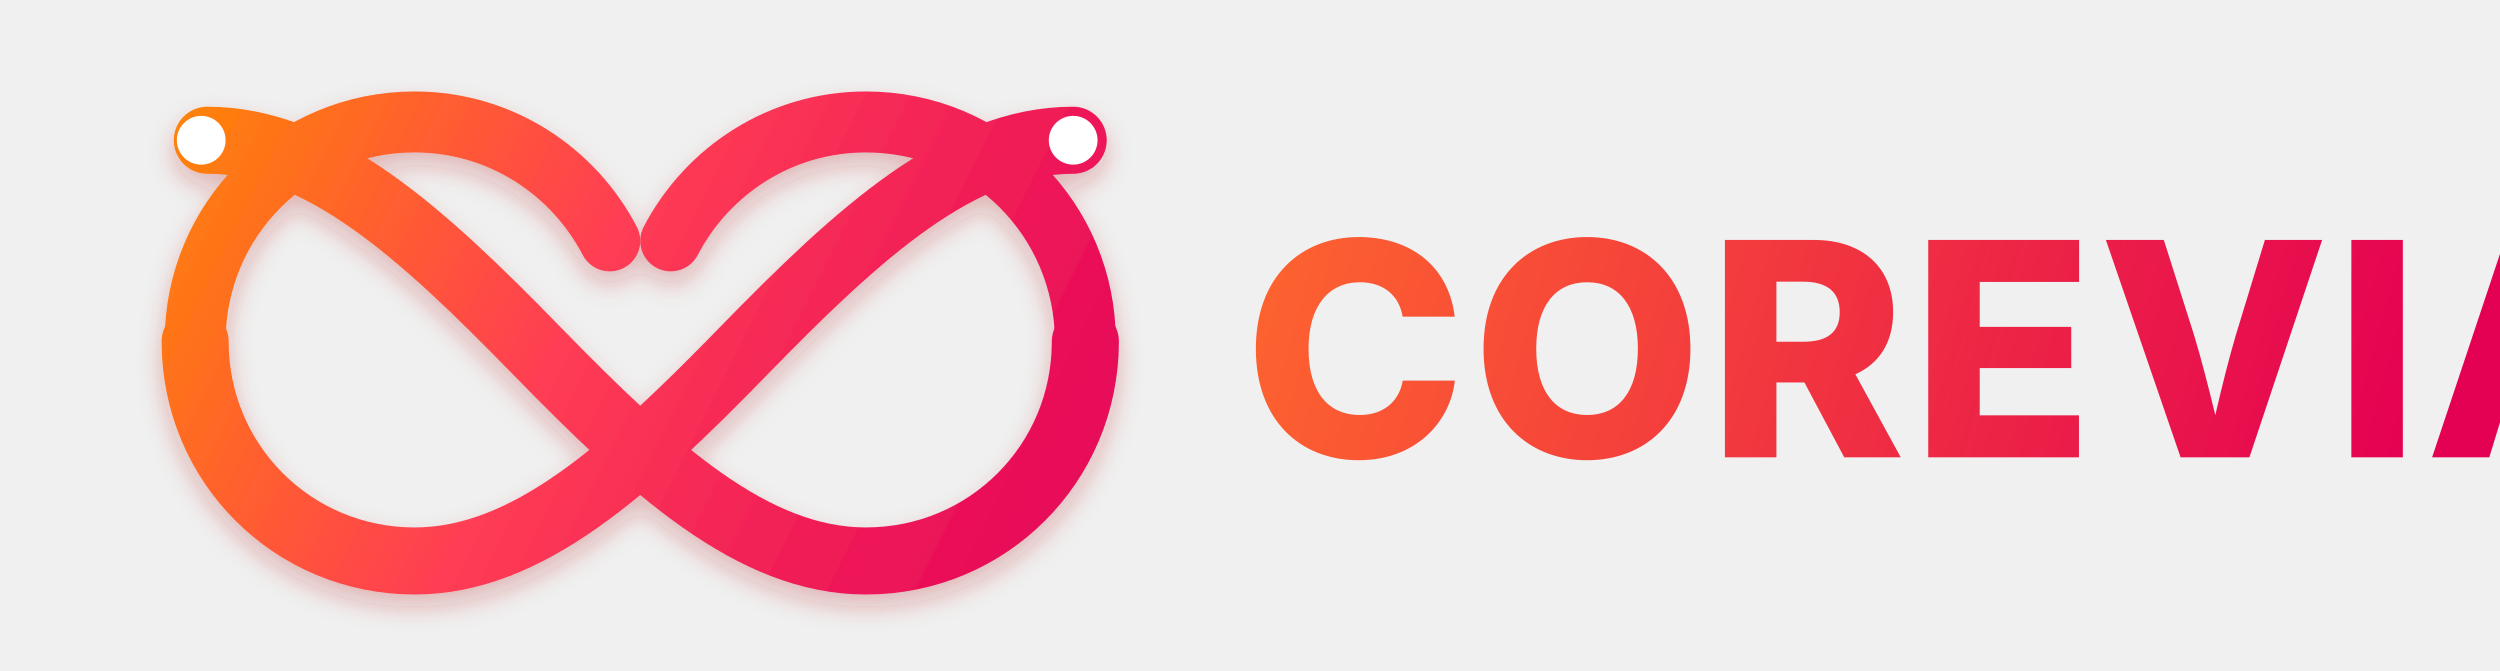
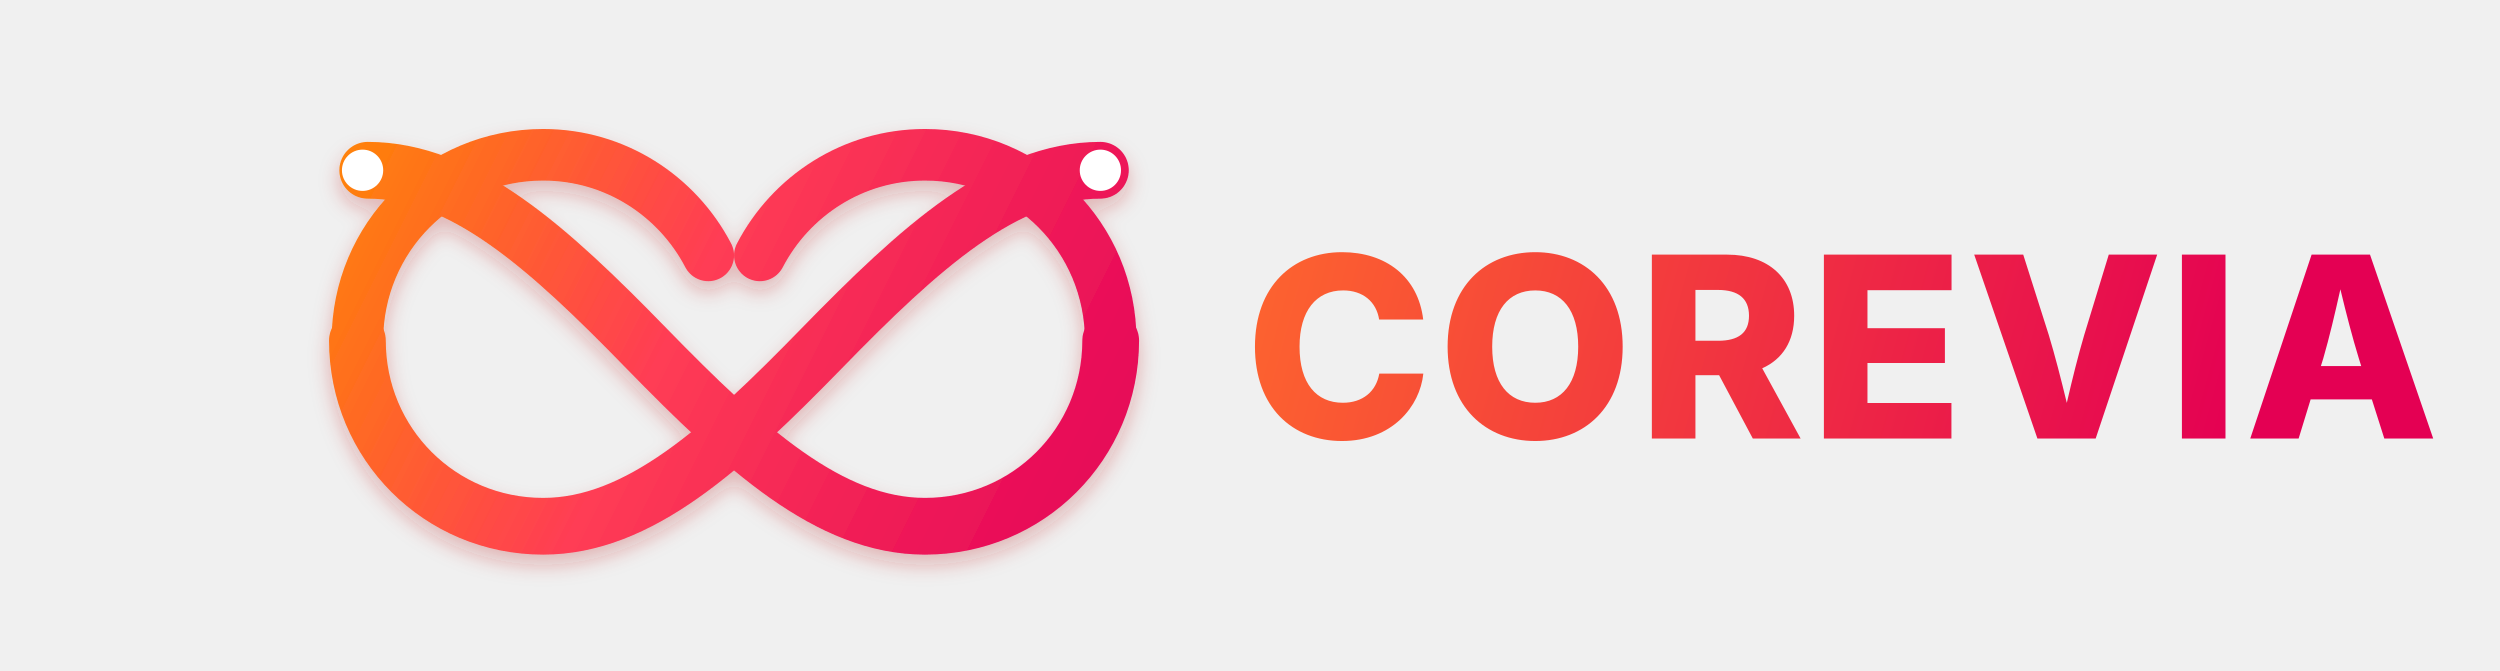
- <svg xmlns="http://www.w3.org/2000/svg" width="820" height="220" viewBox="0 0 820 220" fill="none" role="img" aria-labelledby="title desc">
+ <svg xmlns="http://www.w3.org/2000/svg" width="820" height="220" viewBox="-20 -20 860 260" fill="none" role="img" aria-labelledby="title desc" preserveAspectRatio="xMidYMid meet">
  <defs>
    <linearGradient id="coreviaGradient" x1="50" y1="20" x2="370" y2="180" gradientUnits="userSpaceOnUse">
      <stop stop-color="#FF8A00" />
      <stop offset="0.45" stop-color="#FF3D54" />
      <stop offset="1" stop-color="#E3005A" />
    </linearGradient>
    <linearGradient id="wordGradient" x1="390" y1="50" x2="790" y2="160" gradientUnits="userSpaceOnUse">
      <stop stop-color="#FF6B2C" />
      <stop offset="1" stop-color="#E40053" />
    </linearGradient>
-     <filter id="softShadow" x="0" y="0" width="820" height="220" filterUnits="userSpaceOnUse" color-interpolation-filters="sRGB">
+     <filter id="softShadow" x="-40" y="-40" width="900" height="300" filterUnits="userSpaceOnUse" color-interpolation-filters="sRGB">
      <feDropShadow dx="0" dy="4" stdDeviation="4" flood-color="#B91C1C" flood-opacity="0.28" />
    </filter>
  </defs>
  <g filter="url(#softShadow)">
    <path d="M64 112C64 72 96 40 136 40C164 40 188 56 200 79" stroke="url(#coreviaGradient)" stroke-width="20" stroke-linecap="round" />
    <path d="M356 112C356 72 324 40 284 40C256 40 232 56 220 79" stroke="url(#coreviaGradient)" stroke-width="20" stroke-linecap="round" />
    <path d="M64 112C64 152 96 184 136 184C173 184 206 154 244 115C282 76 315 46 352 46" stroke="url(#coreviaGradient)" stroke-width="22" stroke-linecap="round" />
    <path d="M356 112C356 152 324 184 284 184C247 184 214 154 176 115C138 76 105 46 68 46" stroke="url(#coreviaGradient)" stroke-width="22" stroke-linecap="round" />
    <circle cx="66" cy="46" r="8" fill="#fff" />
    <circle cx="352" cy="46" r="8" fill="#fff" />
  </g>
  <text x="408" y="150" fill="url(#wordGradient)" font-family="Inter, Poppins, Arial, sans-serif" font-size="98" font-weight="800" letter-spacing="1.8">
    COREVIA
  </text>
</svg>
